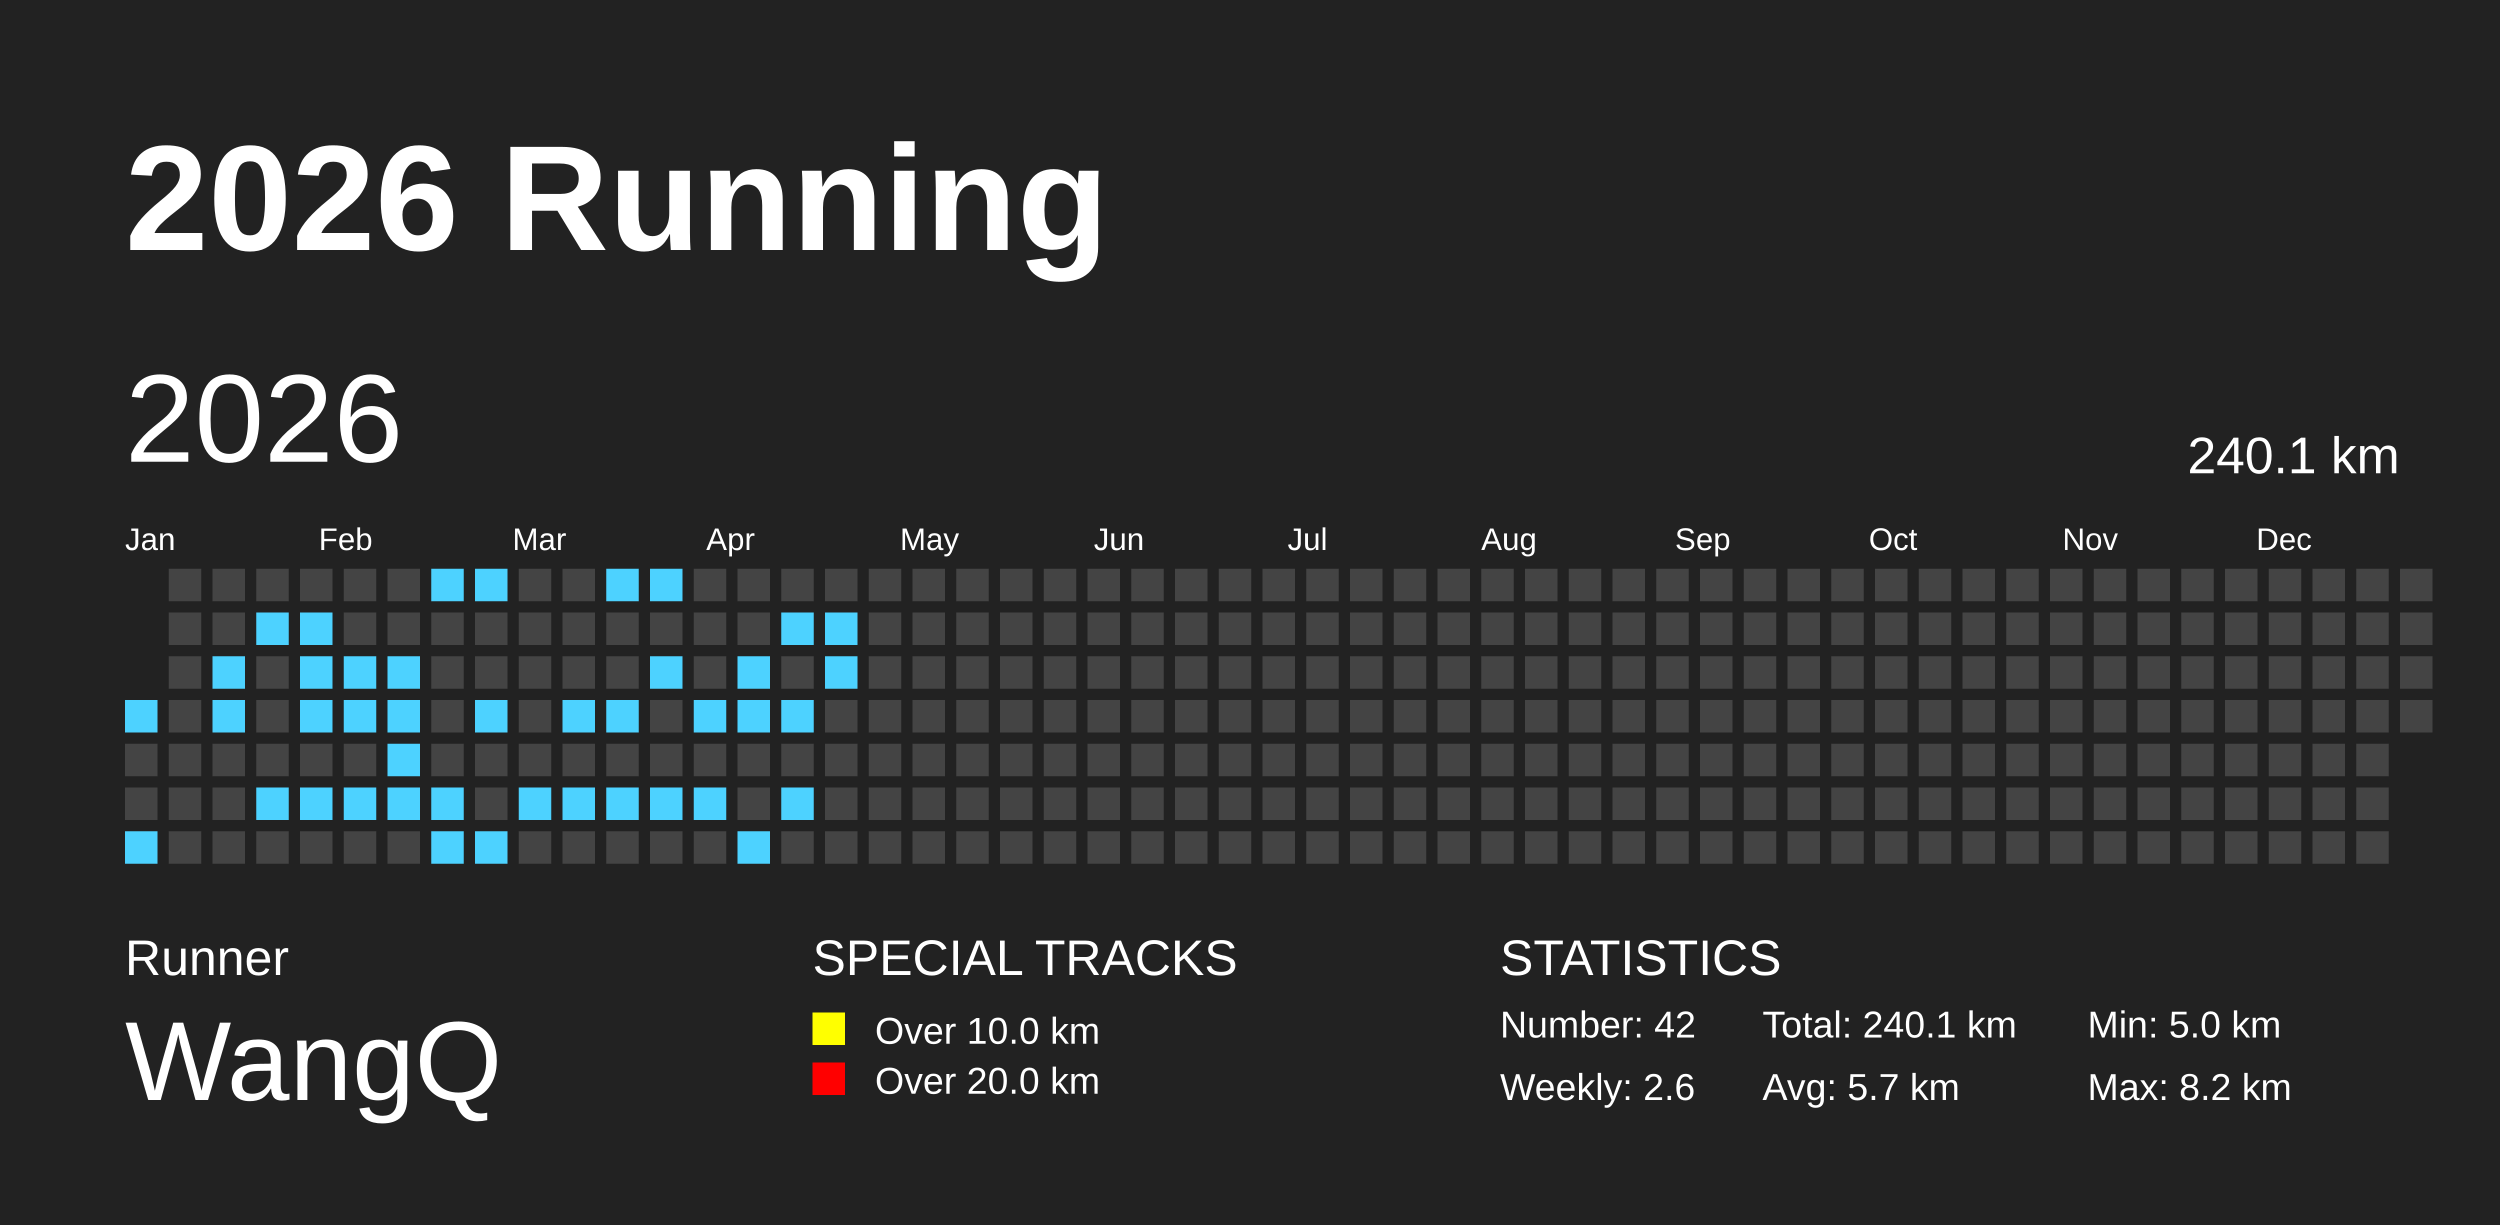
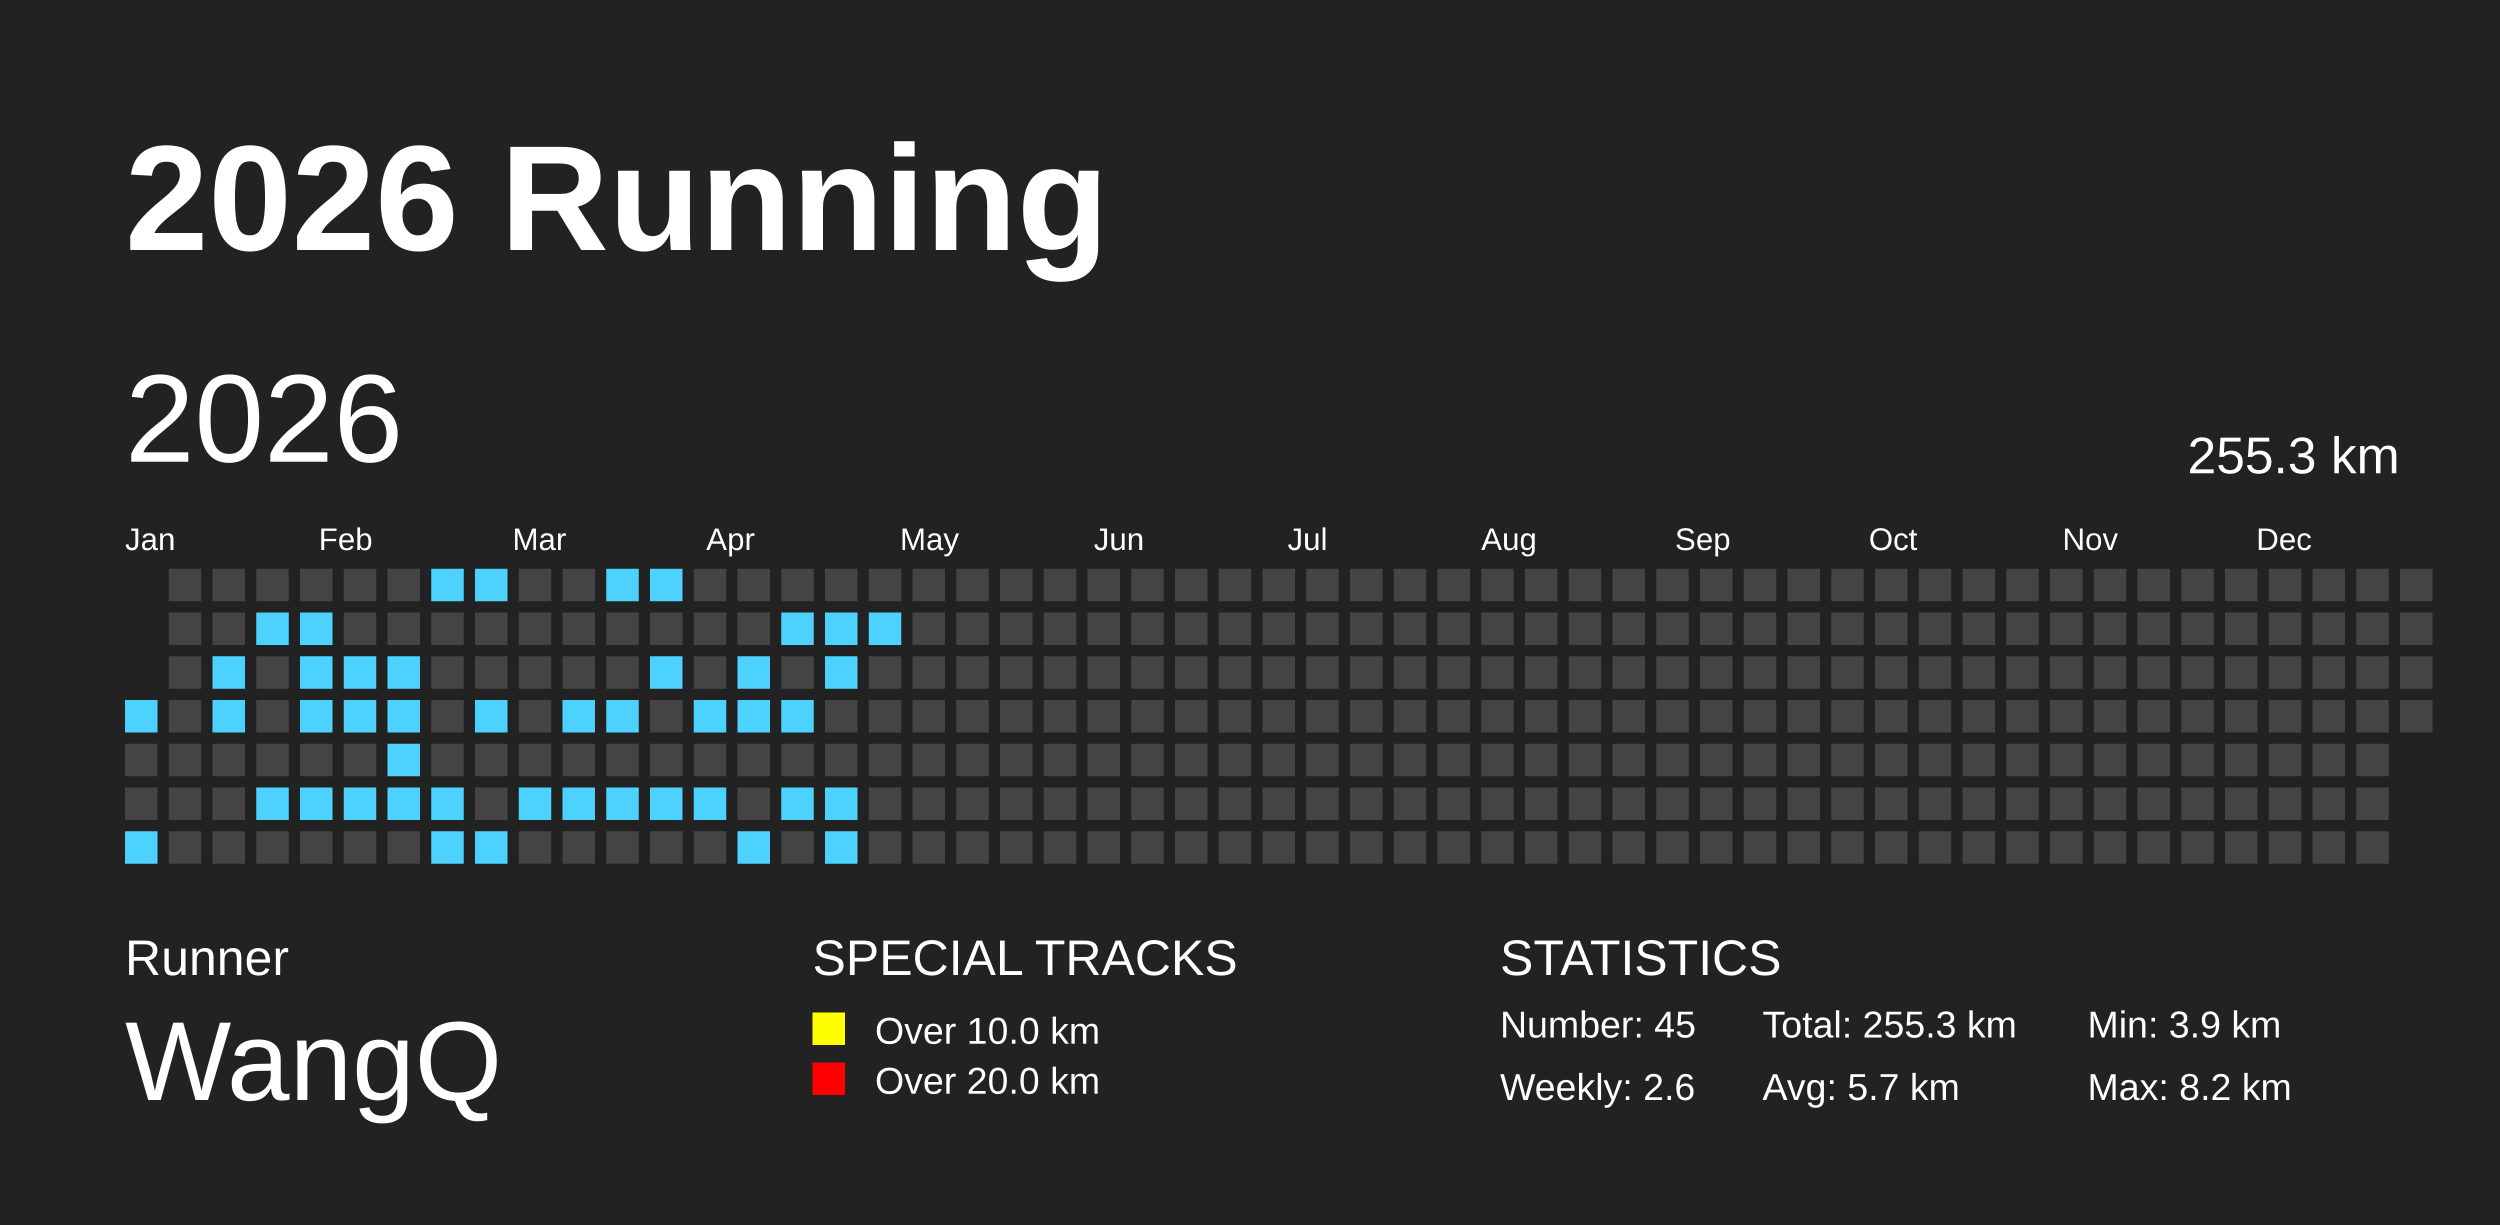
<svg xmlns="http://www.w3.org/2000/svg" baseProfile="full" height="98mm" version="1.1" viewBox="0,0,200,98" width="200mm">
  <defs />
  <rect fill="#222222" height="98" width="200" x="0" y="0" />
  <text fill="#FFFFFF" style="font-size:12px; font-family:Arial; font-weight:bold;" x="10" y="20">2026 Running</text>
  <text fill="#FFFFFF" style="font-size:4px; font-family:Arial" x="10" y="78">Runner</text>
  <text fill="#FFFFFF" style="font-size:9px; font-family:Arial" x="10" y="88">WangQ</text>
  <text fill="#FFFFFF" style="font-size:4px; font-family:Arial" x="65" y="78">SPECIAL TRACKS</text>
  <rect fill="yellow" height="2.6" width="2.6" x="65" y="81" />
  <text fill="#FFFFFF" style="font-size:3px; font-family:Arial" x="70" y="83.5">Over 10.0 km</text>
  <rect fill="red" height="2.6" width="2.6" x="65" y="85" />
  <text fill="#FFFFFF" style="font-size:3px; font-family:Arial" x="70" y="87.5">Over 20.0 km</text>
  <text fill="#FFFFFF" style="font-size:4px; font-family:Arial" x="120" y="78">STATISTICS</text>
-   <text fill="#FFFFFF" style="font-size:3px; font-family:Arial" x="120" y="83">Number: 42</text>
+   <text fill="#FFFFFF" style="font-size:3px; font-family:Arial" x="120" y="83">Number: 45</text>
  <text fill="#FFFFFF" style="font-size:3px; font-family:Arial" x="120" y="88">Weekly: 2.6</text>
-   <text fill="#FFFFFF" style="font-size:3px; font-family:Arial" x="141" y="83">Total: 240.1 km</text>
+   <text fill="#FFFFFF" style="font-size:3px; font-family:Arial" x="141" y="83">Total: 255.3 km</text>
  <text fill="#FFFFFF" style="font-size:3px; font-family:Arial" x="141" y="88">Avg: 5.7 km</text>
-   <text fill="#FFFFFF" style="font-size:3px; font-family:Arial" x="167" y="83">Min: 5.0 km</text>
+   <text fill="#FFFFFF" style="font-size:3px; font-family:Arial" x="167" y="83">Min: 3.9 km</text>
  <text fill="#FFFFFF" style="font-size:3px; font-family:Arial" x="167" y="88">Max: 8.2 km</text>
  <text dominant-baseline="hanging" fill="#FFFFFF" style="font-size:10.0px; font-family:Arial;" x="10" y="30">2026</text>
-   <text dominant-baseline="hanging" fill="#FFFFFF" style="font-size:4.125px; font-family:Arial;" x="175" y="35">240.1 km</text>
+   <text dominant-baseline="hanging" fill="#FFFFFF" style="font-size:4.125px; font-family:Arial;" x="175" y="35">255.3 km</text>
  <text fill="#FFFFFF" style="font-size:2.5px; font-family:Arial" x="10.0" y="44">Jan</text>
  <text fill="#FFFFFF" style="font-size:2.5px; font-family:Arial" x="25.5" y="44">Feb</text>
  <text fill="#FFFFFF" style="font-size:2.5px; font-family:Arial" x="41.0" y="44">Mar</text>
  <text fill="#FFFFFF" style="font-size:2.5px; font-family:Arial" x="56.5" y="44">Apr</text>
  <text fill="#FFFFFF" style="font-size:2.5px; font-family:Arial" x="72.0" y="44">May</text>
  <text fill="#FFFFFF" style="font-size:2.5px; font-family:Arial" x="87.5" y="44">Jun</text>
  <text fill="#FFFFFF" style="font-size:2.5px; font-family:Arial" x="103.0" y="44">Jul</text>
  <text fill="#FFFFFF" style="font-size:2.5px; font-family:Arial" x="118.5" y="44">Aug</text>
  <text fill="#FFFFFF" style="font-size:2.5px; font-family:Arial" x="134.0" y="44">Sep</text>
  <text fill="#FFFFFF" style="font-size:2.5px; font-family:Arial" x="149.5" y="44">Oct</text>
  <text fill="#FFFFFF" style="font-size:2.5px; font-family:Arial" x="165.0" y="44">Nov</text>
  <text fill="#FFFFFF" style="font-size:2.5px; font-family:Arial" x="180.5" y="44">Dec</text>
  <rect fill="#4DD2FF" height="2.6" width="2.6" x="10.0" y="56.0" />
  <rect fill="#444444" height="2.6" width="2.6" x="10.0" y="59.5" />
  <rect fill="#444444" height="2.6" width="2.6" x="10.0" y="63.0" />
  <rect fill="#4DD2FF" height="2.6" width="2.6" x="10.0" y="66.5" />
  <rect fill="#444444" height="2.6" width="2.6" x="13.5" y="45.5" />
  <rect fill="#444444" height="2.6" width="2.6" x="13.5" y="49.0" />
  <rect fill="#444444" height="2.6" width="2.6" x="13.5" y="52.5" />
  <rect fill="#444444" height="2.6" width="2.6" x="13.5" y="56.0" />
  <rect fill="#444444" height="2.6" width="2.6" x="13.5" y="59.5" />
  <rect fill="#444444" height="2.6" width="2.6" x="13.5" y="63.0" />
  <rect fill="#444444" height="2.6" width="2.6" x="13.5" y="66.5" />
  <rect fill="#444444" height="2.6" width="2.6" x="17.0" y="45.5" />
  <rect fill="#444444" height="2.6" width="2.6" x="17.0" y="49.0" />
  <rect fill="#4DD2FF" height="2.6" width="2.6" x="17.0" y="52.5" />
  <rect fill="#4DD2FF" height="2.6" width="2.6" x="17.0" y="56.0" />
  <rect fill="#444444" height="2.6" width="2.6" x="17.0" y="59.5" />
  <rect fill="#444444" height="2.6" width="2.6" x="17.0" y="63.0" />
  <rect fill="#444444" height="2.6" width="2.6" x="17.0" y="66.5" />
  <rect fill="#444444" height="2.6" width="2.6" x="20.5" y="45.5" />
  <rect fill="#4DD2FF" height="2.6" width="2.6" x="20.5" y="49.0" />
  <rect fill="#444444" height="2.6" width="2.6" x="20.5" y="52.5" />
  <rect fill="#444444" height="2.6" width="2.6" x="20.5" y="56.0" />
  <rect fill="#444444" height="2.6" width="2.6" x="20.5" y="59.5" />
  <rect fill="#4DD2FF" height="2.6" width="2.6" x="20.5" y="63.0" />
  <rect fill="#444444" height="2.6" width="2.6" x="20.5" y="66.5" />
  <rect fill="#444444" height="2.6" width="2.6" x="24.0" y="45.5" />
  <rect fill="#4DD2FF" height="2.6" width="2.6" x="24.0" y="49.0" />
  <rect fill="#4DD2FF" height="2.6" width="2.6" x="24.0" y="52.5" />
  <rect fill="#4DD2FF" height="2.6" width="2.6" x="24.0" y="56.0" />
  <rect fill="#444444" height="2.6" width="2.6" x="24.0" y="59.5" />
  <rect fill="#4DD2FF" height="2.6" width="2.6" x="24.0" y="63.0" />
  <rect fill="#444444" height="2.6" width="2.6" x="24.0" y="66.5" />
  <rect fill="#444444" height="2.6" width="2.6" x="27.5" y="45.5" />
  <rect fill="#444444" height="2.6" width="2.6" x="27.5" y="49.0" />
  <rect fill="#4DD2FF" height="2.6" width="2.6" x="27.5" y="52.5" />
  <rect fill="#4DD2FF" height="2.6" width="2.6" x="27.5" y="56.0" />
  <rect fill="#444444" height="2.6" width="2.6" x="27.5" y="59.5" />
  <rect fill="#4DD2FF" height="2.6" width="2.6" x="27.5" y="63.0" />
  <rect fill="#444444" height="2.6" width="2.6" x="27.5" y="66.5" />
  <rect fill="#444444" height="2.6" width="2.6" x="31.0" y="45.5" />
  <rect fill="#444444" height="2.6" width="2.6" x="31.0" y="49.0" />
  <rect fill="#4DD2FF" height="2.6" width="2.6" x="31.0" y="52.5" />
  <rect fill="#4DD2FF" height="2.6" width="2.6" x="31.0" y="56.0" />
  <rect fill="#4DD2FF" height="2.6" width="2.6" x="31.0" y="59.5" />
  <rect fill="#4DD2FF" height="2.6" width="2.6" x="31.0" y="63.0" />
  <rect fill="#444444" height="2.6" width="2.6" x="31.0" y="66.5" />
  <rect fill="#4DD2FF" height="2.6" width="2.6" x="34.5" y="45.5" />
  <rect fill="#444444" height="2.6" width="2.6" x="34.5" y="49.0" />
  <rect fill="#444444" height="2.6" width="2.6" x="34.5" y="52.5" />
  <rect fill="#444444" height="2.6" width="2.6" x="34.5" y="56.0" />
  <rect fill="#444444" height="2.6" width="2.6" x="34.5" y="59.5" />
  <rect fill="#4DD2FF" height="2.6" width="2.6" x="34.5" y="63.0" />
  <rect fill="#4DD2FF" height="2.6" width="2.6" x="34.5" y="66.5" />
  <rect fill="#4DD2FF" height="2.6" width="2.6" x="38.0" y="45.5" />
  <rect fill="#444444" height="2.6" width="2.6" x="38.0" y="49.0" />
  <rect fill="#444444" height="2.6" width="2.6" x="38.0" y="52.5" />
  <rect fill="#4DD2FF" height="2.6" width="2.6" x="38.0" y="56.0" />
  <rect fill="#444444" height="2.6" width="2.6" x="38.0" y="59.5" />
  <rect fill="#444444" height="2.6" width="2.6" x="38.0" y="63.0" />
  <rect fill="#4DD2FF" height="2.6" width="2.6" x="38.0" y="66.5" />
  <rect fill="#444444" height="2.6" width="2.6" x="41.5" y="45.5" />
  <rect fill="#444444" height="2.6" width="2.6" x="41.5" y="49.0" />
  <rect fill="#444444" height="2.6" width="2.6" x="41.5" y="52.5" />
  <rect fill="#444444" height="2.6" width="2.6" x="41.5" y="56.0" />
  <rect fill="#444444" height="2.6" width="2.6" x="41.5" y="59.5" />
  <rect fill="#4DD2FF" height="2.6" width="2.6" x="41.5" y="63.0" />
  <rect fill="#444444" height="2.6" width="2.6" x="41.5" y="66.5" />
  <rect fill="#444444" height="2.6" width="2.6" x="45.0" y="45.5" />
  <rect fill="#444444" height="2.6" width="2.6" x="45.0" y="49.0" />
  <rect fill="#444444" height="2.6" width="2.6" x="45.0" y="52.5" />
  <rect fill="#4DD2FF" height="2.6" width="2.6" x="45.0" y="56.0" />
  <rect fill="#444444" height="2.6" width="2.6" x="45.0" y="59.5" />
  <rect fill="#4DD2FF" height="2.6" width="2.6" x="45.0" y="63.0" />
  <rect fill="#444444" height="2.6" width="2.6" x="45.0" y="66.5" />
  <rect fill="#4DD2FF" height="2.6" width="2.6" x="48.5" y="45.5" />
  <rect fill="#444444" height="2.6" width="2.6" x="48.5" y="49.0" />
  <rect fill="#444444" height="2.6" width="2.6" x="48.5" y="52.5" />
  <rect fill="#4DD2FF" height="2.6" width="2.6" x="48.5" y="56.0" />
  <rect fill="#444444" height="2.6" width="2.6" x="48.5" y="59.5" />
  <rect fill="#4DD2FF" height="2.6" width="2.6" x="48.5" y="63.0" />
  <rect fill="#444444" height="2.6" width="2.6" x="48.5" y="66.5" />
  <rect fill="#4DD2FF" height="2.6" width="2.6" x="52.0" y="45.5" />
  <rect fill="#444444" height="2.6" width="2.6" x="52.0" y="49.0" />
  <rect fill="#4DD2FF" height="2.6" width="2.6" x="52.0" y="52.5" />
  <rect fill="#444444" height="2.6" width="2.6" x="52.0" y="56.0" />
  <rect fill="#444444" height="2.6" width="2.6" x="52.0" y="59.5" />
  <rect fill="#4DD2FF" height="2.6" width="2.6" x="52.0" y="63.0" />
  <rect fill="#444444" height="2.6" width="2.6" x="52.0" y="66.5" />
  <rect fill="#444444" height="2.6" width="2.6" x="55.5" y="45.5" />
  <rect fill="#444444" height="2.6" width="2.6" x="55.5" y="49.0" />
  <rect fill="#444444" height="2.6" width="2.6" x="55.5" y="52.5" />
  <rect fill="#4DD2FF" height="2.6" width="2.6" x="55.5" y="56.0" />
  <rect fill="#444444" height="2.6" width="2.6" x="55.5" y="59.5" />
  <rect fill="#4DD2FF" height="2.6" width="2.6" x="55.5" y="63.0" />
  <rect fill="#444444" height="2.6" width="2.6" x="55.5" y="66.5" />
  <rect fill="#444444" height="2.6" width="2.6" x="59.0" y="45.5" />
  <rect fill="#444444" height="2.6" width="2.6" x="59.0" y="49.0" />
  <rect fill="#4DD2FF" height="2.6" width="2.6" x="59.0" y="52.5" />
  <rect fill="#4DD2FF" height="2.6" width="2.6" x="59.0" y="56.0" />
  <rect fill="#444444" height="2.6" width="2.6" x="59.0" y="59.5" />
  <rect fill="#444444" height="2.6" width="2.6" x="59.0" y="63.0" />
  <rect fill="#4DD2FF" height="2.6" width="2.6" x="59.0" y="66.5" />
  <rect fill="#444444" height="2.6" width="2.6" x="62.5" y="45.5" />
  <rect fill="#4DD2FF" height="2.6" width="2.6" x="62.5" y="49.0" />
  <rect fill="#444444" height="2.6" width="2.6" x="62.5" y="52.5" />
  <rect fill="#4DD2FF" height="2.6" width="2.6" x="62.5" y="56.0" />
  <rect fill="#444444" height="2.6" width="2.6" x="62.5" y="59.5" />
  <rect fill="#4DD2FF" height="2.6" width="2.6" x="62.5" y="63.0" />
  <rect fill="#444444" height="2.6" width="2.6" x="62.5" y="66.5" />
  <rect fill="#444444" height="2.6" width="2.6" x="66.0" y="45.5" />
  <rect fill="#4DD2FF" height="2.6" width="2.6" x="66.0" y="49.0" />
  <rect fill="#4DD2FF" height="2.6" width="2.6" x="66.0" y="52.5" />
  <rect fill="#444444" height="2.6" width="2.6" x="66.0" y="56.0" />
  <rect fill="#444444" height="2.6" width="2.6" x="66.0" y="59.5" />
-   <rect fill="#444444" height="2.6" width="2.6" x="66.0" y="63.0" />
-   <rect fill="#444444" height="2.6" width="2.6" x="66.0" y="66.5" />
+   <rect fill="#4DD2FF" height="2.6" width="2.6" x="66.0" y="63.0" />
+   <rect fill="#4DD2FF" height="2.6" width="2.6" x="66.0" y="66.5" />
  <rect fill="#444444" height="2.6" width="2.6" x="69.5" y="45.5" />
-   <rect fill="#444444" height="2.6" width="2.6" x="69.5" y="49.0" />
+   <rect fill="#4DD2FF" height="2.6" width="2.6" x="69.5" y="49.0" />
  <rect fill="#444444" height="2.6" width="2.6" x="69.5" y="52.5" />
  <rect fill="#444444" height="2.6" width="2.6" x="69.5" y="56.0" />
  <rect fill="#444444" height="2.6" width="2.6" x="69.5" y="59.5" />
  <rect fill="#444444" height="2.6" width="2.6" x="69.5" y="63.0" />
  <rect fill="#444444" height="2.6" width="2.6" x="69.5" y="66.5" />
  <rect fill="#444444" height="2.6" width="2.6" x="73.0" y="45.5" />
  <rect fill="#444444" height="2.6" width="2.6" x="73.0" y="49.0" />
  <rect fill="#444444" height="2.6" width="2.6" x="73.0" y="52.5" />
  <rect fill="#444444" height="2.6" width="2.6" x="73.0" y="56.0" />
  <rect fill="#444444" height="2.6" width="2.6" x="73.0" y="59.5" />
  <rect fill="#444444" height="2.6" width="2.6" x="73.0" y="63.0" />
  <rect fill="#444444" height="2.6" width="2.6" x="73.0" y="66.5" />
  <rect fill="#444444" height="2.6" width="2.6" x="76.5" y="45.5" />
  <rect fill="#444444" height="2.6" width="2.6" x="76.5" y="49.0" />
  <rect fill="#444444" height="2.6" width="2.6" x="76.5" y="52.5" />
  <rect fill="#444444" height="2.6" width="2.6" x="76.5" y="56.0" />
  <rect fill="#444444" height="2.6" width="2.6" x="76.5" y="59.5" />
  <rect fill="#444444" height="2.6" width="2.6" x="76.5" y="63.0" />
  <rect fill="#444444" height="2.6" width="2.6" x="76.5" y="66.5" />
  <rect fill="#444444" height="2.6" width="2.6" x="80.0" y="45.5" />
  <rect fill="#444444" height="2.6" width="2.6" x="80.0" y="49.0" />
  <rect fill="#444444" height="2.6" width="2.6" x="80.0" y="52.5" />
  <rect fill="#444444" height="2.6" width="2.6" x="80.0" y="56.0" />
  <rect fill="#444444" height="2.6" width="2.6" x="80.0" y="59.5" />
  <rect fill="#444444" height="2.6" width="2.6" x="80.0" y="63.0" />
  <rect fill="#444444" height="2.6" width="2.6" x="80.0" y="66.5" />
  <rect fill="#444444" height="2.6" width="2.6" x="83.5" y="45.5" />
  <rect fill="#444444" height="2.6" width="2.6" x="83.5" y="49.0" />
  <rect fill="#444444" height="2.6" width="2.6" x="83.5" y="52.5" />
  <rect fill="#444444" height="2.6" width="2.6" x="83.5" y="56.0" />
  <rect fill="#444444" height="2.6" width="2.6" x="83.5" y="59.5" />
  <rect fill="#444444" height="2.6" width="2.6" x="83.5" y="63.0" />
  <rect fill="#444444" height="2.6" width="2.6" x="83.5" y="66.5" />
  <rect fill="#444444" height="2.6" width="2.6" x="87.0" y="45.5" />
  <rect fill="#444444" height="2.6" width="2.6" x="87.0" y="49.0" />
  <rect fill="#444444" height="2.6" width="2.6" x="87.0" y="52.5" />
  <rect fill="#444444" height="2.6" width="2.6" x="87.0" y="56.0" />
  <rect fill="#444444" height="2.6" width="2.6" x="87.0" y="59.5" />
  <rect fill="#444444" height="2.6" width="2.6" x="87.0" y="63.0" />
  <rect fill="#444444" height="2.6" width="2.6" x="87.0" y="66.5" />
  <rect fill="#444444" height="2.6" width="2.6" x="90.5" y="45.5" />
  <rect fill="#444444" height="2.6" width="2.6" x="90.5" y="49.0" />
  <rect fill="#444444" height="2.6" width="2.6" x="90.5" y="52.5" />
  <rect fill="#444444" height="2.6" width="2.6" x="90.5" y="56.0" />
  <rect fill="#444444" height="2.6" width="2.6" x="90.5" y="59.5" />
  <rect fill="#444444" height="2.6" width="2.6" x="90.5" y="63.0" />
  <rect fill="#444444" height="2.6" width="2.6" x="90.5" y="66.5" />
  <rect fill="#444444" height="2.6" width="2.6" x="94.0" y="45.5" />
  <rect fill="#444444" height="2.6" width="2.6" x="94.0" y="49.0" />
  <rect fill="#444444" height="2.6" width="2.6" x="94.0" y="52.5" />
  <rect fill="#444444" height="2.6" width="2.6" x="94.0" y="56.0" />
  <rect fill="#444444" height="2.6" width="2.6" x="94.0" y="59.5" />
  <rect fill="#444444" height="2.6" width="2.6" x="94.0" y="63.0" />
  <rect fill="#444444" height="2.6" width="2.6" x="94.0" y="66.5" />
  <rect fill="#444444" height="2.6" width="2.6" x="97.5" y="45.5" />
  <rect fill="#444444" height="2.6" width="2.6" x="97.5" y="49.0" />
  <rect fill="#444444" height="2.6" width="2.6" x="97.5" y="52.5" />
  <rect fill="#444444" height="2.6" width="2.6" x="97.5" y="56.0" />
  <rect fill="#444444" height="2.6" width="2.6" x="97.5" y="59.5" />
  <rect fill="#444444" height="2.6" width="2.6" x="97.5" y="63.0" />
  <rect fill="#444444" height="2.6" width="2.6" x="97.5" y="66.5" />
  <rect fill="#444444" height="2.6" width="2.6" x="101.0" y="45.5" />
  <rect fill="#444444" height="2.6" width="2.6" x="101.0" y="49.0" />
  <rect fill="#444444" height="2.6" width="2.6" x="101.0" y="52.5" />
  <rect fill="#444444" height="2.6" width="2.6" x="101.0" y="56.0" />
  <rect fill="#444444" height="2.6" width="2.6" x="101.0" y="59.5" />
  <rect fill="#444444" height="2.6" width="2.6" x="101.0" y="63.0" />
  <rect fill="#444444" height="2.6" width="2.6" x="101.0" y="66.5" />
  <rect fill="#444444" height="2.6" width="2.6" x="104.5" y="45.5" />
  <rect fill="#444444" height="2.6" width="2.6" x="104.5" y="49.0" />
  <rect fill="#444444" height="2.6" width="2.6" x="104.5" y="52.5" />
  <rect fill="#444444" height="2.6" width="2.6" x="104.5" y="56.0" />
  <rect fill="#444444" height="2.6" width="2.6" x="104.5" y="59.5" />
  <rect fill="#444444" height="2.6" width="2.6" x="104.5" y="63.0" />
  <rect fill="#444444" height="2.6" width="2.6" x="104.5" y="66.5" />
  <rect fill="#444444" height="2.6" width="2.6" x="108.0" y="45.5" />
  <rect fill="#444444" height="2.6" width="2.6" x="108.0" y="49.0" />
  <rect fill="#444444" height="2.6" width="2.6" x="108.0" y="52.5" />
  <rect fill="#444444" height="2.6" width="2.6" x="108.0" y="56.0" />
  <rect fill="#444444" height="2.6" width="2.6" x="108.0" y="59.5" />
  <rect fill="#444444" height="2.6" width="2.6" x="108.0" y="63.0" />
  <rect fill="#444444" height="2.6" width="2.6" x="108.0" y="66.5" />
  <rect fill="#444444" height="2.6" width="2.6" x="111.5" y="45.5" />
  <rect fill="#444444" height="2.6" width="2.6" x="111.5" y="49.0" />
  <rect fill="#444444" height="2.6" width="2.6" x="111.5" y="52.5" />
  <rect fill="#444444" height="2.6" width="2.6" x="111.5" y="56.0" />
  <rect fill="#444444" height="2.6" width="2.6" x="111.5" y="59.5" />
  <rect fill="#444444" height="2.6" width="2.6" x="111.5" y="63.0" />
  <rect fill="#444444" height="2.6" width="2.6" x="111.5" y="66.5" />
  <rect fill="#444444" height="2.6" width="2.6" x="115.0" y="45.5" />
  <rect fill="#444444" height="2.6" width="2.6" x="115.0" y="49.0" />
  <rect fill="#444444" height="2.6" width="2.6" x="115.0" y="52.5" />
  <rect fill="#444444" height="2.6" width="2.6" x="115.0" y="56.0" />
  <rect fill="#444444" height="2.6" width="2.6" x="115.0" y="59.5" />
  <rect fill="#444444" height="2.6" width="2.6" x="115.0" y="63.0" />
  <rect fill="#444444" height="2.6" width="2.6" x="115.0" y="66.5" />
  <rect fill="#444444" height="2.6" width="2.6" x="118.5" y="45.5" />
  <rect fill="#444444" height="2.6" width="2.6" x="118.5" y="49.0" />
  <rect fill="#444444" height="2.6" width="2.6" x="118.5" y="52.5" />
  <rect fill="#444444" height="2.6" width="2.6" x="118.5" y="56.0" />
  <rect fill="#444444" height="2.6" width="2.6" x="118.5" y="59.5" />
  <rect fill="#444444" height="2.6" width="2.6" x="118.5" y="63.0" />
  <rect fill="#444444" height="2.6" width="2.6" x="118.5" y="66.5" />
  <rect fill="#444444" height="2.6" width="2.6" x="122.0" y="45.5" />
  <rect fill="#444444" height="2.6" width="2.6" x="122.0" y="49.0" />
  <rect fill="#444444" height="2.6" width="2.6" x="122.0" y="52.5" />
  <rect fill="#444444" height="2.6" width="2.6" x="122.0" y="56.0" />
  <rect fill="#444444" height="2.6" width="2.6" x="122.0" y="59.5" />
  <rect fill="#444444" height="2.6" width="2.6" x="122.0" y="63.0" />
  <rect fill="#444444" height="2.6" width="2.6" x="122.0" y="66.5" />
  <rect fill="#444444" height="2.6" width="2.6" x="125.5" y="45.5" />
  <rect fill="#444444" height="2.6" width="2.6" x="125.5" y="49.0" />
  <rect fill="#444444" height="2.6" width="2.6" x="125.5" y="52.5" />
  <rect fill="#444444" height="2.6" width="2.6" x="125.5" y="56.0" />
  <rect fill="#444444" height="2.6" width="2.6" x="125.5" y="59.5" />
  <rect fill="#444444" height="2.6" width="2.6" x="125.5" y="63.0" />
  <rect fill="#444444" height="2.6" width="2.6" x="125.5" y="66.5" />
  <rect fill="#444444" height="2.6" width="2.6" x="129.0" y="45.5" />
  <rect fill="#444444" height="2.6" width="2.6" x="129.0" y="49.0" />
  <rect fill="#444444" height="2.6" width="2.6" x="129.0" y="52.5" />
  <rect fill="#444444" height="2.6" width="2.6" x="129.0" y="56.0" />
  <rect fill="#444444" height="2.6" width="2.6" x="129.0" y="59.5" />
  <rect fill="#444444" height="2.6" width="2.6" x="129.0" y="63.0" />
  <rect fill="#444444" height="2.6" width="2.6" x="129.0" y="66.5" />
  <rect fill="#444444" height="2.6" width="2.6" x="132.5" y="45.5" />
  <rect fill="#444444" height="2.6" width="2.6" x="132.5" y="49.0" />
  <rect fill="#444444" height="2.6" width="2.6" x="132.5" y="52.5" />
  <rect fill="#444444" height="2.6" width="2.6" x="132.5" y="56.0" />
  <rect fill="#444444" height="2.6" width="2.6" x="132.5" y="59.5" />
  <rect fill="#444444" height="2.6" width="2.6" x="132.5" y="63.0" />
  <rect fill="#444444" height="2.6" width="2.6" x="132.5" y="66.5" />
  <rect fill="#444444" height="2.6" width="2.6" x="136.0" y="45.5" />
  <rect fill="#444444" height="2.6" width="2.6" x="136.0" y="49.0" />
  <rect fill="#444444" height="2.6" width="2.6" x="136.0" y="52.5" />
  <rect fill="#444444" height="2.6" width="2.6" x="136.0" y="56.0" />
  <rect fill="#444444" height="2.6" width="2.6" x="136.0" y="59.5" />
  <rect fill="#444444" height="2.6" width="2.6" x="136.0" y="63.0" />
  <rect fill="#444444" height="2.6" width="2.6" x="136.0" y="66.5" />
  <rect fill="#444444" height="2.6" width="2.6" x="139.5" y="45.5" />
  <rect fill="#444444" height="2.6" width="2.6" x="139.5" y="49.0" />
  <rect fill="#444444" height="2.6" width="2.6" x="139.5" y="52.5" />
  <rect fill="#444444" height="2.6" width="2.6" x="139.5" y="56.0" />
  <rect fill="#444444" height="2.6" width="2.6" x="139.5" y="59.5" />
  <rect fill="#444444" height="2.6" width="2.6" x="139.5" y="63.0" />
  <rect fill="#444444" height="2.6" width="2.6" x="139.5" y="66.5" />
  <rect fill="#444444" height="2.6" width="2.6" x="143.0" y="45.5" />
  <rect fill="#444444" height="2.6" width="2.6" x="143.0" y="49.0" />
  <rect fill="#444444" height="2.6" width="2.6" x="143.0" y="52.5" />
  <rect fill="#444444" height="2.6" width="2.6" x="143.0" y="56.0" />
  <rect fill="#444444" height="2.6" width="2.6" x="143.0" y="59.5" />
  <rect fill="#444444" height="2.6" width="2.6" x="143.0" y="63.0" />
  <rect fill="#444444" height="2.6" width="2.6" x="143.0" y="66.5" />
  <rect fill="#444444" height="2.6" width="2.6" x="146.5" y="45.5" />
  <rect fill="#444444" height="2.6" width="2.6" x="146.5" y="49.0" />
  <rect fill="#444444" height="2.6" width="2.6" x="146.5" y="52.5" />
  <rect fill="#444444" height="2.6" width="2.6" x="146.5" y="56.0" />
  <rect fill="#444444" height="2.6" width="2.6" x="146.5" y="59.5" />
  <rect fill="#444444" height="2.6" width="2.6" x="146.5" y="63.0" />
  <rect fill="#444444" height="2.6" width="2.6" x="146.5" y="66.5" />
  <rect fill="#444444" height="2.6" width="2.6" x="150.0" y="45.5" />
  <rect fill="#444444" height="2.6" width="2.6" x="150.0" y="49.0" />
  <rect fill="#444444" height="2.6" width="2.6" x="150.0" y="52.5" />
  <rect fill="#444444" height="2.6" width="2.6" x="150.0" y="56.0" />
  <rect fill="#444444" height="2.6" width="2.6" x="150.0" y="59.5" />
  <rect fill="#444444" height="2.6" width="2.6" x="150.0" y="63.0" />
  <rect fill="#444444" height="2.6" width="2.6" x="150.0" y="66.5" />
  <rect fill="#444444" height="2.6" width="2.6" x="153.5" y="45.5" />
  <rect fill="#444444" height="2.6" width="2.6" x="153.5" y="49.0" />
  <rect fill="#444444" height="2.6" width="2.6" x="153.5" y="52.5" />
  <rect fill="#444444" height="2.6" width="2.6" x="153.5" y="56.0" />
  <rect fill="#444444" height="2.6" width="2.6" x="153.5" y="59.5" />
  <rect fill="#444444" height="2.6" width="2.6" x="153.5" y="63.0" />
  <rect fill="#444444" height="2.6" width="2.6" x="153.5" y="66.5" />
  <rect fill="#444444" height="2.6" width="2.6" x="157.0" y="45.5" />
  <rect fill="#444444" height="2.6" width="2.6" x="157.0" y="49.0" />
  <rect fill="#444444" height="2.6" width="2.6" x="157.0" y="52.5" />
  <rect fill="#444444" height="2.6" width="2.6" x="157.0" y="56.0" />
  <rect fill="#444444" height="2.6" width="2.6" x="157.0" y="59.5" />
  <rect fill="#444444" height="2.6" width="2.6" x="157.0" y="63.0" />
  <rect fill="#444444" height="2.6" width="2.6" x="157.0" y="66.5" />
  <rect fill="#444444" height="2.6" width="2.6" x="160.5" y="45.5" />
  <rect fill="#444444" height="2.6" width="2.6" x="160.5" y="49.0" />
  <rect fill="#444444" height="2.6" width="2.6" x="160.5" y="52.5" />
  <rect fill="#444444" height="2.6" width="2.6" x="160.5" y="56.0" />
  <rect fill="#444444" height="2.6" width="2.6" x="160.5" y="59.5" />
  <rect fill="#444444" height="2.6" width="2.6" x="160.5" y="63.0" />
  <rect fill="#444444" height="2.6" width="2.6" x="160.5" y="66.5" />
  <rect fill="#444444" height="2.6" width="2.6" x="164.0" y="45.5" />
  <rect fill="#444444" height="2.6" width="2.6" x="164.0" y="49.0" />
  <rect fill="#444444" height="2.6" width="2.6" x="164.0" y="52.5" />
  <rect fill="#444444" height="2.6" width="2.6" x="164.0" y="56.0" />
  <rect fill="#444444" height="2.6" width="2.6" x="164.0" y="59.5" />
  <rect fill="#444444" height="2.6" width="2.6" x="164.0" y="63.0" />
  <rect fill="#444444" height="2.6" width="2.6" x="164.0" y="66.5" />
  <rect fill="#444444" height="2.6" width="2.6" x="167.5" y="45.5" />
  <rect fill="#444444" height="2.6" width="2.6" x="167.5" y="49.0" />
  <rect fill="#444444" height="2.6" width="2.6" x="167.5" y="52.5" />
  <rect fill="#444444" height="2.6" width="2.6" x="167.5" y="56.0" />
  <rect fill="#444444" height="2.6" width="2.6" x="167.5" y="59.5" />
  <rect fill="#444444" height="2.6" width="2.6" x="167.5" y="63.0" />
  <rect fill="#444444" height="2.6" width="2.6" x="167.5" y="66.5" />
  <rect fill="#444444" height="2.6" width="2.6" x="171.0" y="45.5" />
  <rect fill="#444444" height="2.6" width="2.6" x="171.0" y="49.0" />
  <rect fill="#444444" height="2.6" width="2.6" x="171.0" y="52.5" />
  <rect fill="#444444" height="2.6" width="2.6" x="171.0" y="56.0" />
  <rect fill="#444444" height="2.6" width="2.6" x="171.0" y="59.5" />
  <rect fill="#444444" height="2.6" width="2.6" x="171.0" y="63.0" />
  <rect fill="#444444" height="2.6" width="2.6" x="171.0" y="66.5" />
  <rect fill="#444444" height="2.6" width="2.6" x="174.5" y="45.5" />
  <rect fill="#444444" height="2.6" width="2.6" x="174.5" y="49.0" />
  <rect fill="#444444" height="2.6" width="2.6" x="174.5" y="52.5" />
  <rect fill="#444444" height="2.6" width="2.6" x="174.5" y="56.0" />
  <rect fill="#444444" height="2.6" width="2.6" x="174.5" y="59.5" />
  <rect fill="#444444" height="2.6" width="2.6" x="174.5" y="63.0" />
  <rect fill="#444444" height="2.6" width="2.6" x="174.5" y="66.5" />
  <rect fill="#444444" height="2.6" width="2.6" x="178.0" y="45.5" />
  <rect fill="#444444" height="2.6" width="2.6" x="178.0" y="49.0" />
  <rect fill="#444444" height="2.6" width="2.6" x="178.0" y="52.5" />
  <rect fill="#444444" height="2.6" width="2.6" x="178.0" y="56.0" />
  <rect fill="#444444" height="2.6" width="2.6" x="178.0" y="59.5" />
  <rect fill="#444444" height="2.6" width="2.6" x="178.0" y="63.0" />
  <rect fill="#444444" height="2.6" width="2.6" x="178.0" y="66.5" />
  <rect fill="#444444" height="2.6" width="2.6" x="181.5" y="45.5" />
  <rect fill="#444444" height="2.6" width="2.6" x="181.5" y="49.0" />
  <rect fill="#444444" height="2.6" width="2.6" x="181.5" y="52.5" />
  <rect fill="#444444" height="2.6" width="2.6" x="181.5" y="56.0" />
  <rect fill="#444444" height="2.6" width="2.6" x="181.5" y="59.5" />
  <rect fill="#444444" height="2.6" width="2.6" x="181.5" y="63.0" />
  <rect fill="#444444" height="2.6" width="2.6" x="181.5" y="66.5" />
  <rect fill="#444444" height="2.6" width="2.6" x="185.0" y="45.5" />
  <rect fill="#444444" height="2.6" width="2.6" x="185.0" y="49.0" />
  <rect fill="#444444" height="2.6" width="2.6" x="185.0" y="52.5" />
  <rect fill="#444444" height="2.6" width="2.6" x="185.0" y="56.0" />
  <rect fill="#444444" height="2.6" width="2.6" x="185.0" y="59.5" />
  <rect fill="#444444" height="2.6" width="2.6" x="185.0" y="63.0" />
  <rect fill="#444444" height="2.6" width="2.6" x="185.0" y="66.5" />
  <rect fill="#444444" height="2.6" width="2.6" x="188.5" y="45.5" />
  <rect fill="#444444" height="2.6" width="2.6" x="188.5" y="49.0" />
  <rect fill="#444444" height="2.6" width="2.6" x="188.5" y="52.5" />
  <rect fill="#444444" height="2.6" width="2.6" x="188.5" y="56.0" />
  <rect fill="#444444" height="2.6" width="2.6" x="188.5" y="59.5" />
  <rect fill="#444444" height="2.6" width="2.6" x="188.5" y="63.0" />
  <rect fill="#444444" height="2.6" width="2.6" x="188.5" y="66.5" />
  <rect fill="#444444" height="2.6" width="2.6" x="192.0" y="45.5" />
  <rect fill="#444444" height="2.6" width="2.6" x="192.0" y="49.0" />
  <rect fill="#444444" height="2.6" width="2.6" x="192.0" y="52.5" />
  <rect fill="#444444" height="2.6" width="2.6" x="192.0" y="56.0" />
</svg>
